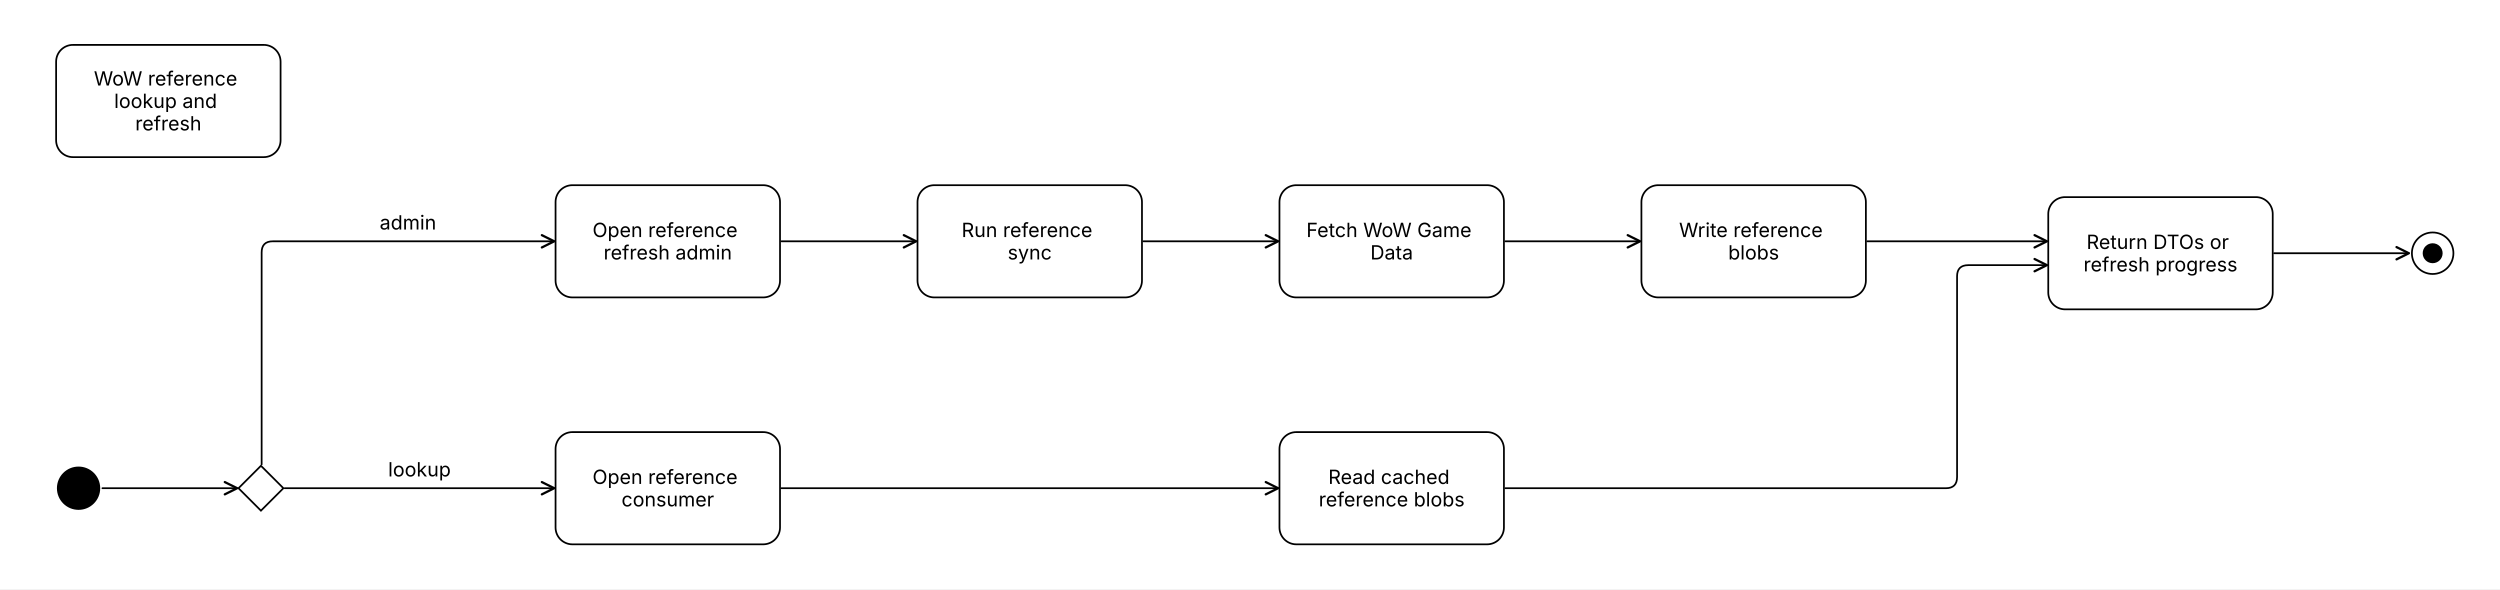
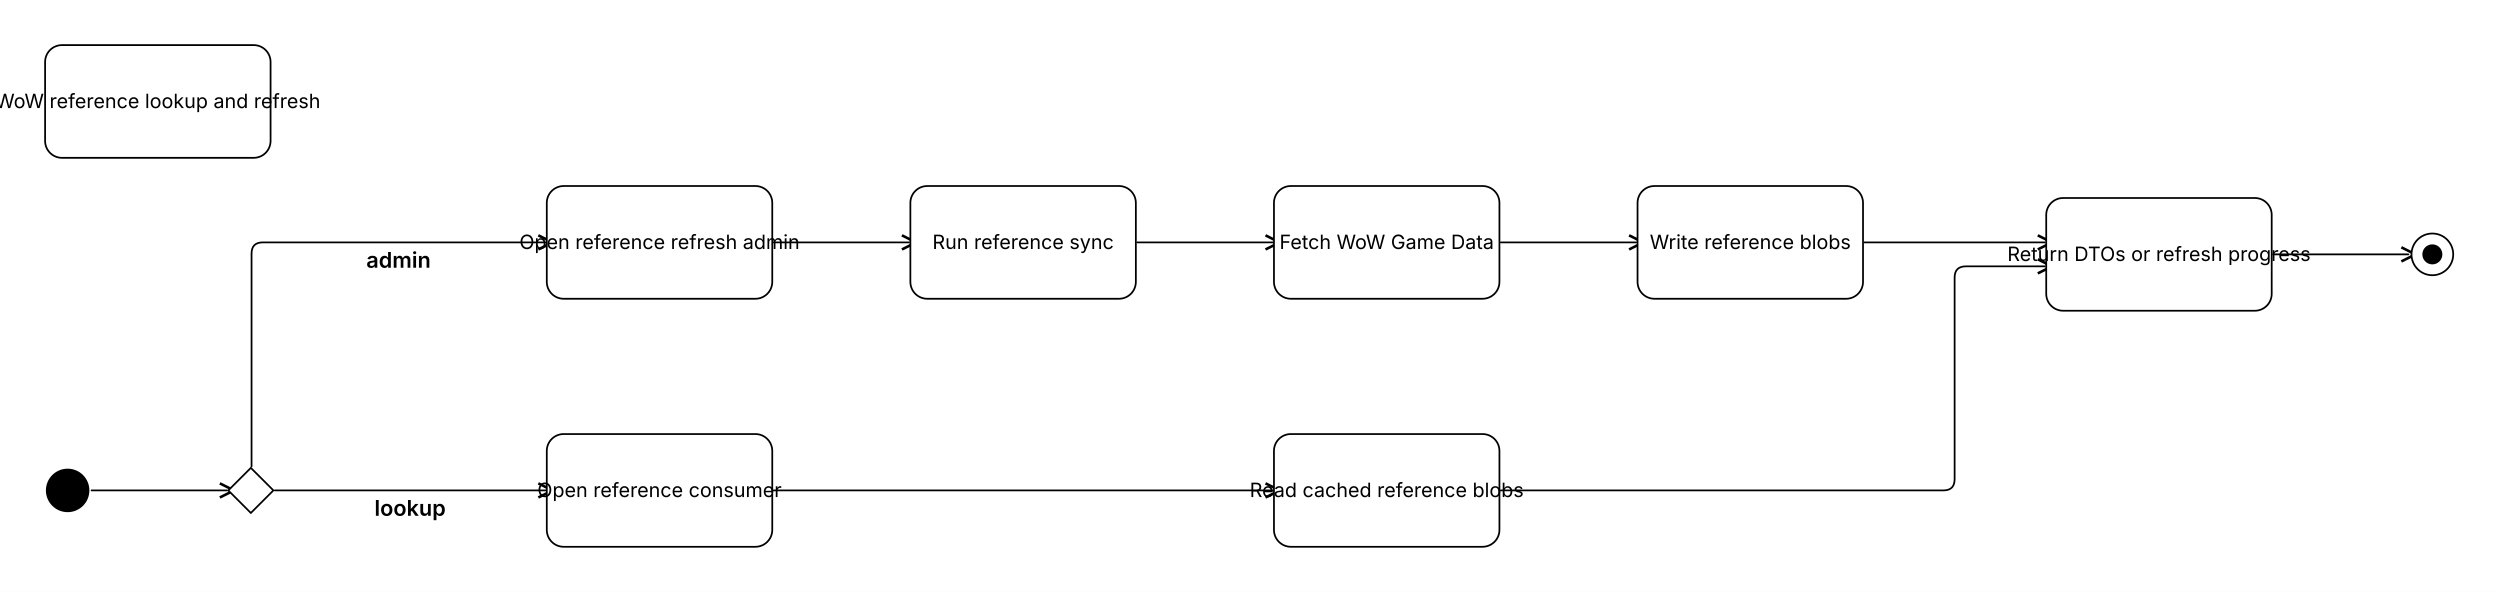
- <svg xmlns="http://www.w3.org/2000/svg" width="1782" height="420" viewBox="-28.0 -20.0 1782.0 420.0">
-   <rect x="-28.0" y="-20.0" width="1782.0" height="420.0" fill="#ffffff" />
-   <g font-family="Inter, Arial, sans-serif" font-size="14.0">
+ <svg xmlns="http://www.w3.org/2000/svg" width="1774" height="420" viewBox="-20.0 -20.0 1774.0 420.0">
+   <rect x="-20.0" y="-20.0" width="1774.0" height="420.0" fill="#ffffff" />
+   <g font-family="Inter, Arial, sans-serif" font-size="14">
    <g data-dediren-edge-id="flow-ref-mode">
-       <defs>
-         <marker id="marker-end-flow-ref-mode" data-dediren-edge-marker-end="open_arrow" markerWidth="9" markerHeight="9" refX="8" refY="4.5" orient="auto" markerUnits="strokeWidth">
-           <path d="M 1 1 L 8 4.5 L 1 8" fill="none" stroke="#000000" stroke-width="1.3" stroke-linecap="round" stroke-linejoin="round" />
-         </marker>
-       </defs>
+       <marker id="marker-end-flow-ref-mode" data-dediren-edge-marker-end="open_arrow" markerWidth="10" markerHeight="10" refX="5" refY="5" orient="auto">
+         <path d="M 1 1 L 9 5 L 1 9" fill="none" stroke="#000000" stroke-width="1.5" />
+       </marker>
      <path d="M 45.0 328.0 L 141.0 328.0" fill="none" stroke="#000000" stroke-width="1.25" stroke-linecap="round" stroke-linejoin="round" marker-end="url(#marker-end-flow-ref-mode)" />
-       <text x="93.0" y="319.6" text-anchor="middle" fill="#000000" stroke="#ffffff" stroke-width="4" stroke-linejoin="round" paint-order="stroke" />
    </g>
    <g data-dediren-edge-id="flow-ref-open-consumer">
-       <defs>
-         <marker id="marker-end-flow-ref-open-consumer" data-dediren-edge-marker-end="open_arrow" markerWidth="9" markerHeight="9" refX="8" refY="4.5" orient="auto" markerUnits="strokeWidth">
-           <path d="M 1 1 L 8 4.5 L 1 8" fill="none" stroke="#000000" stroke-width="1.3" stroke-linecap="round" stroke-linejoin="round" />
-         </marker>
-       </defs>
+       <marker id="marker-end-flow-ref-open-consumer" data-dediren-edge-marker-end="open_arrow" markerWidth="10" markerHeight="10" refX="5" refY="5" orient="auto">
+         <path d="M 1 1 L 9 5 L 1 9" fill="none" stroke="#000000" stroke-width="1.5" />
+       </marker>
      <path d="M 175.0 328.0 L 367.0 328.0" fill="none" stroke="#000000" stroke-width="1.25" stroke-linecap="round" stroke-linejoin="round" marker-end="url(#marker-end-flow-ref-open-consumer)" />
-       <text x="271.0" y="319.6" text-anchor="middle" fill="#000000" stroke="#ffffff" stroke-width="4" stroke-linejoin="round" paint-order="stroke">lookup</text>
+       <text x="271.0" y="346.0" text-anchor="middle" fill="none" font-size="15.4" font-weight="600" stroke="#ffffff" stroke-width="2">lookup</text>
+       <text x="271.0" y="346.0" text-anchor="middle" fill="#000000" font-size="15.4" font-weight="600">lookup</text>
    </g>
    <g data-dediren-edge-id="flow-ref-read-blobs">
-       <defs>
-         <marker id="marker-end-flow-ref-read-blobs" data-dediren-edge-marker-end="open_arrow" markerWidth="9" markerHeight="9" refX="8" refY="4.5" orient="auto" markerUnits="strokeWidth">
-           <path d="M 1 1 L 8 4.5 L 1 8" fill="none" stroke="#000000" stroke-width="1.3" stroke-linecap="round" stroke-linejoin="round" />
-         </marker>
-       </defs>
+       <marker id="marker-end-flow-ref-read-blobs" data-dediren-edge-marker-end="open_arrow" markerWidth="10" markerHeight="10" refX="5" refY="5" orient="auto">
+         <path d="M 1 1 L 9 5 L 1 9" fill="none" stroke="#000000" stroke-width="1.5" />
+       </marker>
      <path d="M 529.0 328.0 L 706.0 328.0 L 883.0 328.0" fill="none" stroke="#000000" stroke-width="1.25" stroke-linecap="round" stroke-linejoin="round" marker-end="url(#marker-end-flow-ref-read-blobs)" />
-       <text x="617.5" y="319.6" text-anchor="middle" fill="#000000" stroke="#ffffff" stroke-width="4" stroke-linejoin="round" paint-order="stroke" />
    </g>
    <g data-dediren-edge-id="flow-ref-consumer-return">
-       <defs>
-         <marker id="marker-end-flow-ref-consumer-return" data-dediren-edge-marker-end="open_arrow" markerWidth="9" markerHeight="9" refX="8" refY="4.5" orient="auto" markerUnits="strokeWidth">
-           <path d="M 1 1 L 8 4.5 L 1 8" fill="none" stroke="#000000" stroke-width="1.3" stroke-linecap="round" stroke-linejoin="round" />
-         </marker>
-       </defs>
+       <marker id="marker-end-flow-ref-consumer-return" data-dediren-edge-marker-end="open_arrow" markerWidth="10" markerHeight="10" refX="5" refY="5" orient="auto">
+         <path d="M 1 1 L 9 5 L 1 9" fill="none" stroke="#000000" stroke-width="1.5" />
+       </marker>
      <path d="M 1045.0 328.0 L 1222.0 328.0 L 1359.0 328.0 Q 1367.0 328.0 1367.0 320.0 L 1367.0 177.0 Q 1367.0 169.0 1375.0 169.0 L 1431.0 169.0" fill="none" stroke="#000000" stroke-width="1.25" stroke-linecap="round" stroke-linejoin="round" marker-end="url(#marker-end-flow-ref-consumer-return)" />
-       <text x="1133.5" y="319.6" text-anchor="middle" fill="#000000" stroke="#ffffff" stroke-width="4" stroke-linejoin="round" paint-order="stroke" />
    </g>
    <g data-dediren-edge-id="flow-ref-admin-open">
-       <defs>
-         <marker id="marker-end-flow-ref-admin-open" data-dediren-edge-marker-end="open_arrow" markerWidth="9" markerHeight="9" refX="8" refY="4.5" orient="auto" markerUnits="strokeWidth">
-           <path d="M 1 1 L 8 4.5 L 1 8" fill="none" stroke="#000000" stroke-width="1.3" stroke-linecap="round" stroke-linejoin="round" />
-         </marker>
-       </defs>
+       <marker id="marker-end-flow-ref-admin-open" data-dediren-edge-marker-end="open_arrow" markerWidth="10" markerHeight="10" refX="5" refY="5" orient="auto">
+         <path d="M 1 1 L 9 5 L 1 9" fill="none" stroke="#000000" stroke-width="1.5" />
+       </marker>
      <path d="M 158.5 311.0 L 158.5 160.0 Q 158.5 152.0 166.5 152.0 L 367.0 152.0" fill="none" stroke="#000000" stroke-width="1.25" stroke-linecap="round" stroke-linejoin="round" marker-end="url(#marker-end-flow-ref-admin-open)" />
-       <text x="262.8" y="143.6" text-anchor="middle" fill="#000000" stroke="#ffffff" stroke-width="4" stroke-linejoin="round" paint-order="stroke">admin</text>
+       <text x="262.8" y="170.0" text-anchor="middle" fill="none" font-size="15.4" font-weight="600" stroke="#ffffff" stroke-width="2">admin</text>
+       <text x="262.8" y="170.0" text-anchor="middle" fill="#000000" font-size="15.4" font-weight="600">admin</text>
    </g>
    <g data-dediren-edge-id="flow-ref-run-sync">
-       <defs>
-         <marker id="marker-end-flow-ref-run-sync" data-dediren-edge-marker-end="open_arrow" markerWidth="9" markerHeight="9" refX="8" refY="4.5" orient="auto" markerUnits="strokeWidth">
-           <path d="M 1 1 L 8 4.5 L 1 8" fill="none" stroke="#000000" stroke-width="1.3" stroke-linecap="round" stroke-linejoin="round" />
-         </marker>
-       </defs>
+       <marker id="marker-end-flow-ref-run-sync" data-dediren-edge-marker-end="open_arrow" markerWidth="10" markerHeight="10" refX="5" refY="5" orient="auto">
+         <path d="M 1 1 L 9 5 L 1 9" fill="none" stroke="#000000" stroke-width="1.5" />
+       </marker>
      <path d="M 529.0 152.0 L 625.0 152.0" fill="none" stroke="#000000" stroke-width="1.25" stroke-linecap="round" stroke-linejoin="round" marker-end="url(#marker-end-flow-ref-run-sync)" />
-       <text x="577.0" y="143.6" text-anchor="middle" fill="#000000" stroke="#ffffff" stroke-width="4" stroke-linejoin="round" paint-order="stroke" />
    </g>
    <g data-dediren-edge-id="flow-ref-fetch">
-       <defs>
-         <marker id="marker-end-flow-ref-fetch" data-dediren-edge-marker-end="open_arrow" markerWidth="9" markerHeight="9" refX="8" refY="4.5" orient="auto" markerUnits="strokeWidth">
-           <path d="M 1 1 L 8 4.5 L 1 8" fill="none" stroke="#000000" stroke-width="1.3" stroke-linecap="round" stroke-linejoin="round" />
-         </marker>
-       </defs>
+       <marker id="marker-end-flow-ref-fetch" data-dediren-edge-marker-end="open_arrow" markerWidth="10" markerHeight="10" refX="5" refY="5" orient="auto">
+         <path d="M 1 1 L 9 5 L 1 9" fill="none" stroke="#000000" stroke-width="1.5" />
+       </marker>
      <path d="M 787.0 152.0 L 883.0 152.0" fill="none" stroke="#000000" stroke-width="1.25" stroke-linecap="round" stroke-linejoin="round" marker-end="url(#marker-end-flow-ref-fetch)" />
-       <text x="835.0" y="143.6" text-anchor="middle" fill="#000000" stroke="#ffffff" stroke-width="4" stroke-linejoin="round" paint-order="stroke" />
    </g>
    <g data-dediren-edge-id="flow-ref-write">
-       <defs>
-         <marker id="marker-end-flow-ref-write" data-dediren-edge-marker-end="open_arrow" markerWidth="9" markerHeight="9" refX="8" refY="4.5" orient="auto" markerUnits="strokeWidth">
-           <path d="M 1 1 L 8 4.5 L 1 8" fill="none" stroke="#000000" stroke-width="1.3" stroke-linecap="round" stroke-linejoin="round" />
-         </marker>
-       </defs>
+       <marker id="marker-end-flow-ref-write" data-dediren-edge-marker-end="open_arrow" markerWidth="10" markerHeight="10" refX="5" refY="5" orient="auto">
+         <path d="M 1 1 L 9 5 L 1 9" fill="none" stroke="#000000" stroke-width="1.5" />
+       </marker>
      <path d="M 1045.0 152.0 L 1141.0 152.0" fill="none" stroke="#000000" stroke-width="1.25" stroke-linecap="round" stroke-linejoin="round" marker-end="url(#marker-end-flow-ref-write)" />
-       <text x="1093.0" y="143.6" text-anchor="middle" fill="#000000" stroke="#ffffff" stroke-width="4" stroke-linejoin="round" paint-order="stroke" />
    </g>
    <g data-dediren-edge-id="flow-ref-write-return">
-       <defs>
-         <marker id="marker-end-flow-ref-write-return" data-dediren-edge-marker-end="open_arrow" markerWidth="9" markerHeight="9" refX="8" refY="4.5" orient="auto" markerUnits="strokeWidth">
-           <path d="M 1 1 L 8 4.5 L 1 8" fill="none" stroke="#000000" stroke-width="1.3" stroke-linecap="round" stroke-linejoin="round" />
-         </marker>
-       </defs>
+       <marker id="marker-end-flow-ref-write-return" data-dediren-edge-marker-end="open_arrow" markerWidth="10" markerHeight="10" refX="5" refY="5" orient="auto">
+         <path d="M 1 1 L 9 5 L 1 9" fill="none" stroke="#000000" stroke-width="1.5" />
+       </marker>
      <path d="M 1303.0 152.0 L 1431.0 152.0" fill="none" stroke="#000000" stroke-width="1.25" stroke-linecap="round" stroke-linejoin="round" marker-end="url(#marker-end-flow-ref-write-return)" />
-       <text x="1367.0" y="143.6" text-anchor="middle" fill="#000000" stroke="#ffffff" stroke-width="4" stroke-linejoin="round" paint-order="stroke" />
    </g>
    <g data-dediren-edge-id="flow-ref-final">
-       <defs>
-         <marker id="marker-end-flow-ref-final" data-dediren-edge-marker-end="open_arrow" markerWidth="9" markerHeight="9" refX="8" refY="4.5" orient="auto" markerUnits="strokeWidth">
-           <path d="M 1 1 L 8 4.5 L 1 8" fill="none" stroke="#000000" stroke-width="1.3" stroke-linecap="round" stroke-linejoin="round" />
-         </marker>
-       </defs>
+       <marker id="marker-end-flow-ref-final" data-dediren-edge-marker-end="open_arrow" markerWidth="10" markerHeight="10" refX="5" refY="5" orient="auto">
+         <path d="M 1 1 L 9 5 L 1 9" fill="none" stroke="#000000" stroke-width="1.5" />
+       </marker>
      <path d="M 1593.0 160.5 L 1689.0 160.5" fill="none" stroke="#000000" stroke-width="1.25" stroke-linecap="round" stroke-linejoin="round" marker-end="url(#marker-end-flow-ref-final)" />
-       <text x="1641.0" y="152.1" text-anchor="middle" fill="#000000" stroke="#ffffff" stroke-width="4" stroke-linejoin="round" paint-order="stroke" />
    </g>
    <g data-dediren-node-id="activity-wow-reference">
-       <rect data-dediren-node-shape="uml_activity" x="12.0" y="12.0" width="160.0" height="80.0" rx="12.0" fill="#ffffff" stroke="#000000" stroke-width="1.25" />
+       <rect data-dediren-node-shape="uml_activity" x="12.0" y="12.0" width="160.0" height="80.0" rx="12" fill="#ffffff" stroke="#000000" stroke-width="1.25" />
      <g data-dediren-node-decorator="uml_activity" />
-       <text x="92.0" y="35.9" text-anchor="middle" dominant-baseline="middle" fill="#000000" font-size="14.0">
-         <tspan x="92.0" dy="0">WoW reference</tspan>
-         <tspan x="92.0" dy="16.0">lookup and</tspan>
-         <tspan x="92.0" dy="16.0">refresh</tspan>
-       </text>
+       <text x="92.0" y="56.7" text-anchor="middle" fill="#000000">WoW reference lookup and refresh</text>
    </g>
    <g data-dediren-node-id="initial-wow-reference">
      <circle data-dediren-node-shape="uml_initial_node" cx="28.0" cy="328.0" r="14.8" fill="#000000" stroke="#000000" stroke-width="1.25" />
      <g data-dediren-node-decorator="uml_initial_node" />
-       <text x="4.0" y="308.2" text-anchor="middle" fill="#000000" font-size="14.0" />
+       <text x="28.0" y="332.7" text-anchor="middle" fill="#000000" />
    </g>
    <g data-dediren-node-id="decision-reference-mode">
      <path data-dediren-node-shape="uml_decision_node" d="M 158.0 312.0 L 174.0 328.0 L 158.0 344.0 L 142.0 328.0 Z" fill="#ffffff" stroke="#000000" stroke-width="1.25" />
      <g data-dediren-node-decorator="uml_decision_node" />
-       <text x="134.0" y="308.2" text-anchor="middle" fill="#000000" font-size="14.0" />
+       <text x="158.0" y="332.7" text-anchor="middle" fill="#000000" />
    </g>
    <g data-dediren-node-id="action-open-reference-consumer">
-       <rect data-dediren-node-shape="uml_action" x="368.0" y="288.0" width="160.0" height="80.0" rx="12.0" fill="#ffffff" stroke="#000000" stroke-width="1.25" />
+       <rect data-dediren-node-shape="uml_action" x="368.0" y="288.0" width="160.0" height="80.0" rx="12" fill="#ffffff" stroke="#000000" stroke-width="1.25" />
      <g data-dediren-node-decorator="uml_action" />
-       <text x="448.0" y="319.9" text-anchor="middle" dominant-baseline="middle" fill="#000000" font-size="14.0">
-         <tspan x="448.0" dy="0">Open reference</tspan>
-         <tspan x="448.0" dy="16.0">consumer</tspan>
-       </text>
+       <text x="448.0" y="332.7" text-anchor="middle" fill="#000000">Open reference consumer</text>
    </g>
    <g data-dediren-node-id="action-read-reference-blobs">
-       <rect data-dediren-node-shape="uml_action" x="884.0" y="288.0" width="160.0" height="80.0" rx="12.0" fill="#ffffff" stroke="#000000" stroke-width="1.25" />
+       <rect data-dediren-node-shape="uml_action" x="884.0" y="288.0" width="160.0" height="80.0" rx="12" fill="#ffffff" stroke="#000000" stroke-width="1.25" />
      <g data-dediren-node-decorator="uml_action" />
-       <text x="964.0" y="319.9" text-anchor="middle" dominant-baseline="middle" fill="#000000" font-size="14.0">
-         <tspan x="964.0" dy="0">Read cached</tspan>
-         <tspan x="964.0" dy="16.0">reference blobs</tspan>
-       </text>
+       <text x="964.0" y="332.7" text-anchor="middle" fill="#000000">Read cached reference blobs</text>
    </g>
    <g data-dediren-node-id="action-open-reference-admin">
-       <rect data-dediren-node-shape="uml_action" x="368.0" y="112.0" width="160.0" height="80.0" rx="12.0" fill="#ffffff" stroke="#000000" stroke-width="1.25" />
+       <rect data-dediren-node-shape="uml_action" x="368.0" y="112.0" width="160.0" height="80.0" rx="12" fill="#ffffff" stroke="#000000" stroke-width="1.25" />
      <g data-dediren-node-decorator="uml_action" />
-       <text x="448.0" y="143.9" text-anchor="middle" dominant-baseline="middle" fill="#000000" font-size="14.0">
-         <tspan x="448.0" dy="0">Open reference</tspan>
-         <tspan x="448.0" dy="16.0">refresh admin</tspan>
-       </text>
+       <text x="448.0" y="156.7" text-anchor="middle" fill="#000000">Open reference refresh admin</text>
    </g>
    <g data-dediren-node-id="action-run-reference-sync">
-       <rect data-dediren-node-shape="uml_action" x="626.0" y="112.0" width="160.0" height="80.0" rx="12.0" fill="#ffffff" stroke="#000000" stroke-width="1.25" />
+       <rect data-dediren-node-shape="uml_action" x="626.0" y="112.0" width="160.0" height="80.0" rx="12" fill="#ffffff" stroke="#000000" stroke-width="1.25" />
      <g data-dediren-node-decorator="uml_action" />
-       <text x="706.0" y="143.9" text-anchor="middle" dominant-baseline="middle" fill="#000000" font-size="14.0">
-         <tspan x="706.0" dy="0">Run reference</tspan>
-         <tspan x="706.0" dy="16.0">sync</tspan>
-       </text>
+       <text x="706.0" y="156.7" text-anchor="middle" fill="#000000">Run reference sync</text>
    </g>
    <g data-dediren-node-id="action-fetch-game-data">
-       <rect data-dediren-node-shape="uml_action" x="884.0" y="112.0" width="160.0" height="80.0" rx="12.0" fill="#ffffff" stroke="#000000" stroke-width="1.25" />
+       <rect data-dediren-node-shape="uml_action" x="884.0" y="112.0" width="160.0" height="80.0" rx="12" fill="#ffffff" stroke="#000000" stroke-width="1.25" />
      <g data-dediren-node-decorator="uml_action" />
-       <text x="964.0" y="143.9" text-anchor="middle" dominant-baseline="middle" fill="#000000" font-size="14.0">
-         <tspan x="964.0" dy="0">Fetch WoW Game</tspan>
-         <tspan x="964.0" dy="16.0">Data</tspan>
-       </text>
+       <text x="964.0" y="156.7" text-anchor="middle" fill="#000000">Fetch WoW Game Data</text>
    </g>
    <g data-dediren-node-id="action-write-reference-blobs">
-       <rect data-dediren-node-shape="uml_action" x="1142.0" y="112.0" width="160.0" height="80.0" rx="12.0" fill="#ffffff" stroke="#000000" stroke-width="1.25" />
+       <rect data-dediren-node-shape="uml_action" x="1142.0" y="112.0" width="160.0" height="80.0" rx="12" fill="#ffffff" stroke="#000000" stroke-width="1.25" />
      <g data-dediren-node-decorator="uml_action" />
-       <text x="1222.0" y="143.9" text-anchor="middle" dominant-baseline="middle" fill="#000000" font-size="14.0">
-         <tspan x="1222.0" dy="0">Write reference</tspan>
-         <tspan x="1222.0" dy="16.0">blobs</tspan>
-       </text>
+       <text x="1222.0" y="156.7" text-anchor="middle" fill="#000000">Write reference blobs</text>
    </g>
    <g data-dediren-node-id="action-return-reference-result">
-       <rect data-dediren-node-shape="uml_action" x="1432.0" y="120.5" width="160.0" height="80.0" rx="12.0" fill="#ffffff" stroke="#000000" stroke-width="1.25" />
+       <rect data-dediren-node-shape="uml_action" x="1432.0" y="120.5" width="160.0" height="80.0" rx="12" fill="#ffffff" stroke="#000000" stroke-width="1.25" />
      <g data-dediren-node-decorator="uml_action" />
-       <text x="1512.0" y="152.4" text-anchor="middle" dominant-baseline="middle" fill="#000000" font-size="14.0">
-         <tspan x="1512.0" dy="0">Return DTOs or</tspan>
-         <tspan x="1512.0" dy="16.0">refresh progress</tspan>
-       </text>
+       <text x="1512.0" y="165.2" text-anchor="middle" fill="#000000">Return DTOs or refresh progress</text>
    </g>
    <g data-dediren-node-id="final-wow-reference">
      <g data-dediren-node-shape="uml_activity_final_node">
        <circle cx="1706.0" cy="160.5" r="14.8" fill="#ffffff" stroke="#000000" stroke-width="1.25" />
        <circle cx="1706.0" cy="160.5" r="7.1" fill="#000000" />
      </g>
      <g data-dediren-node-decorator="uml_activity_final_node" />
-       <text x="1682.0" y="140.7" text-anchor="middle" fill="#000000" font-size="14.0" />
+       <text x="1706.0" y="165.2" text-anchor="middle" fill="#000000" />
    </g>
  </g>
</svg>
